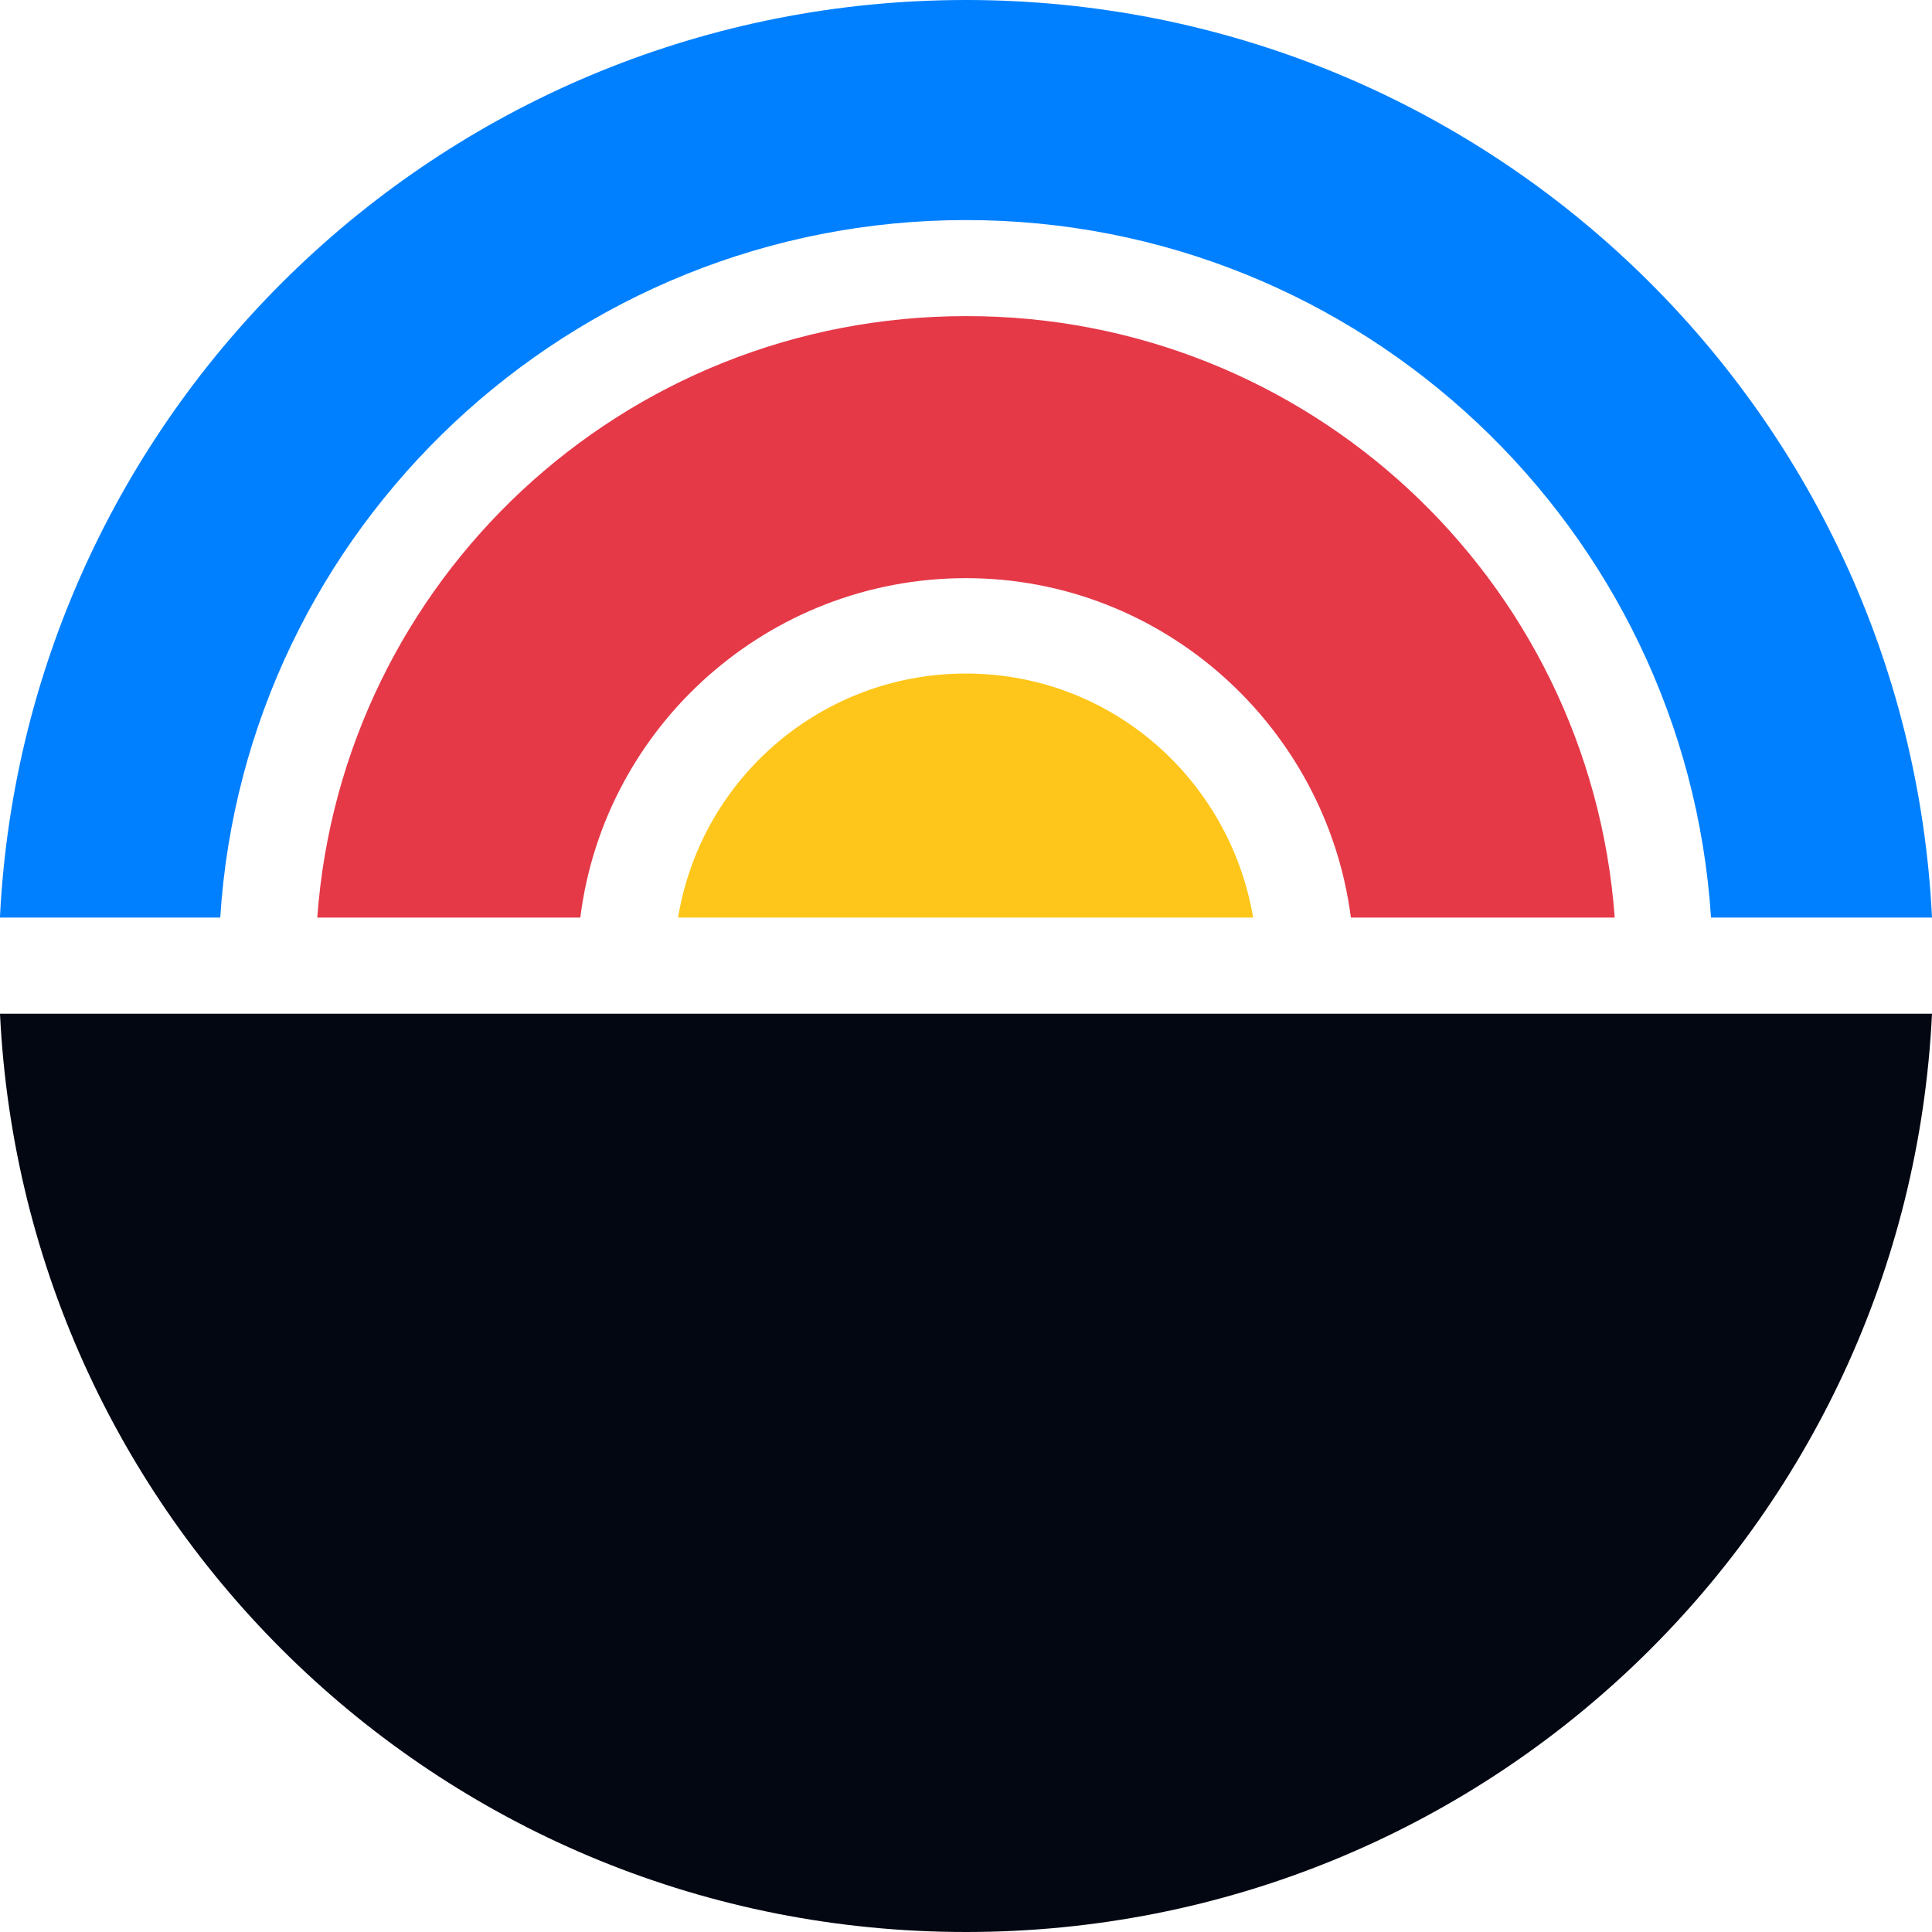
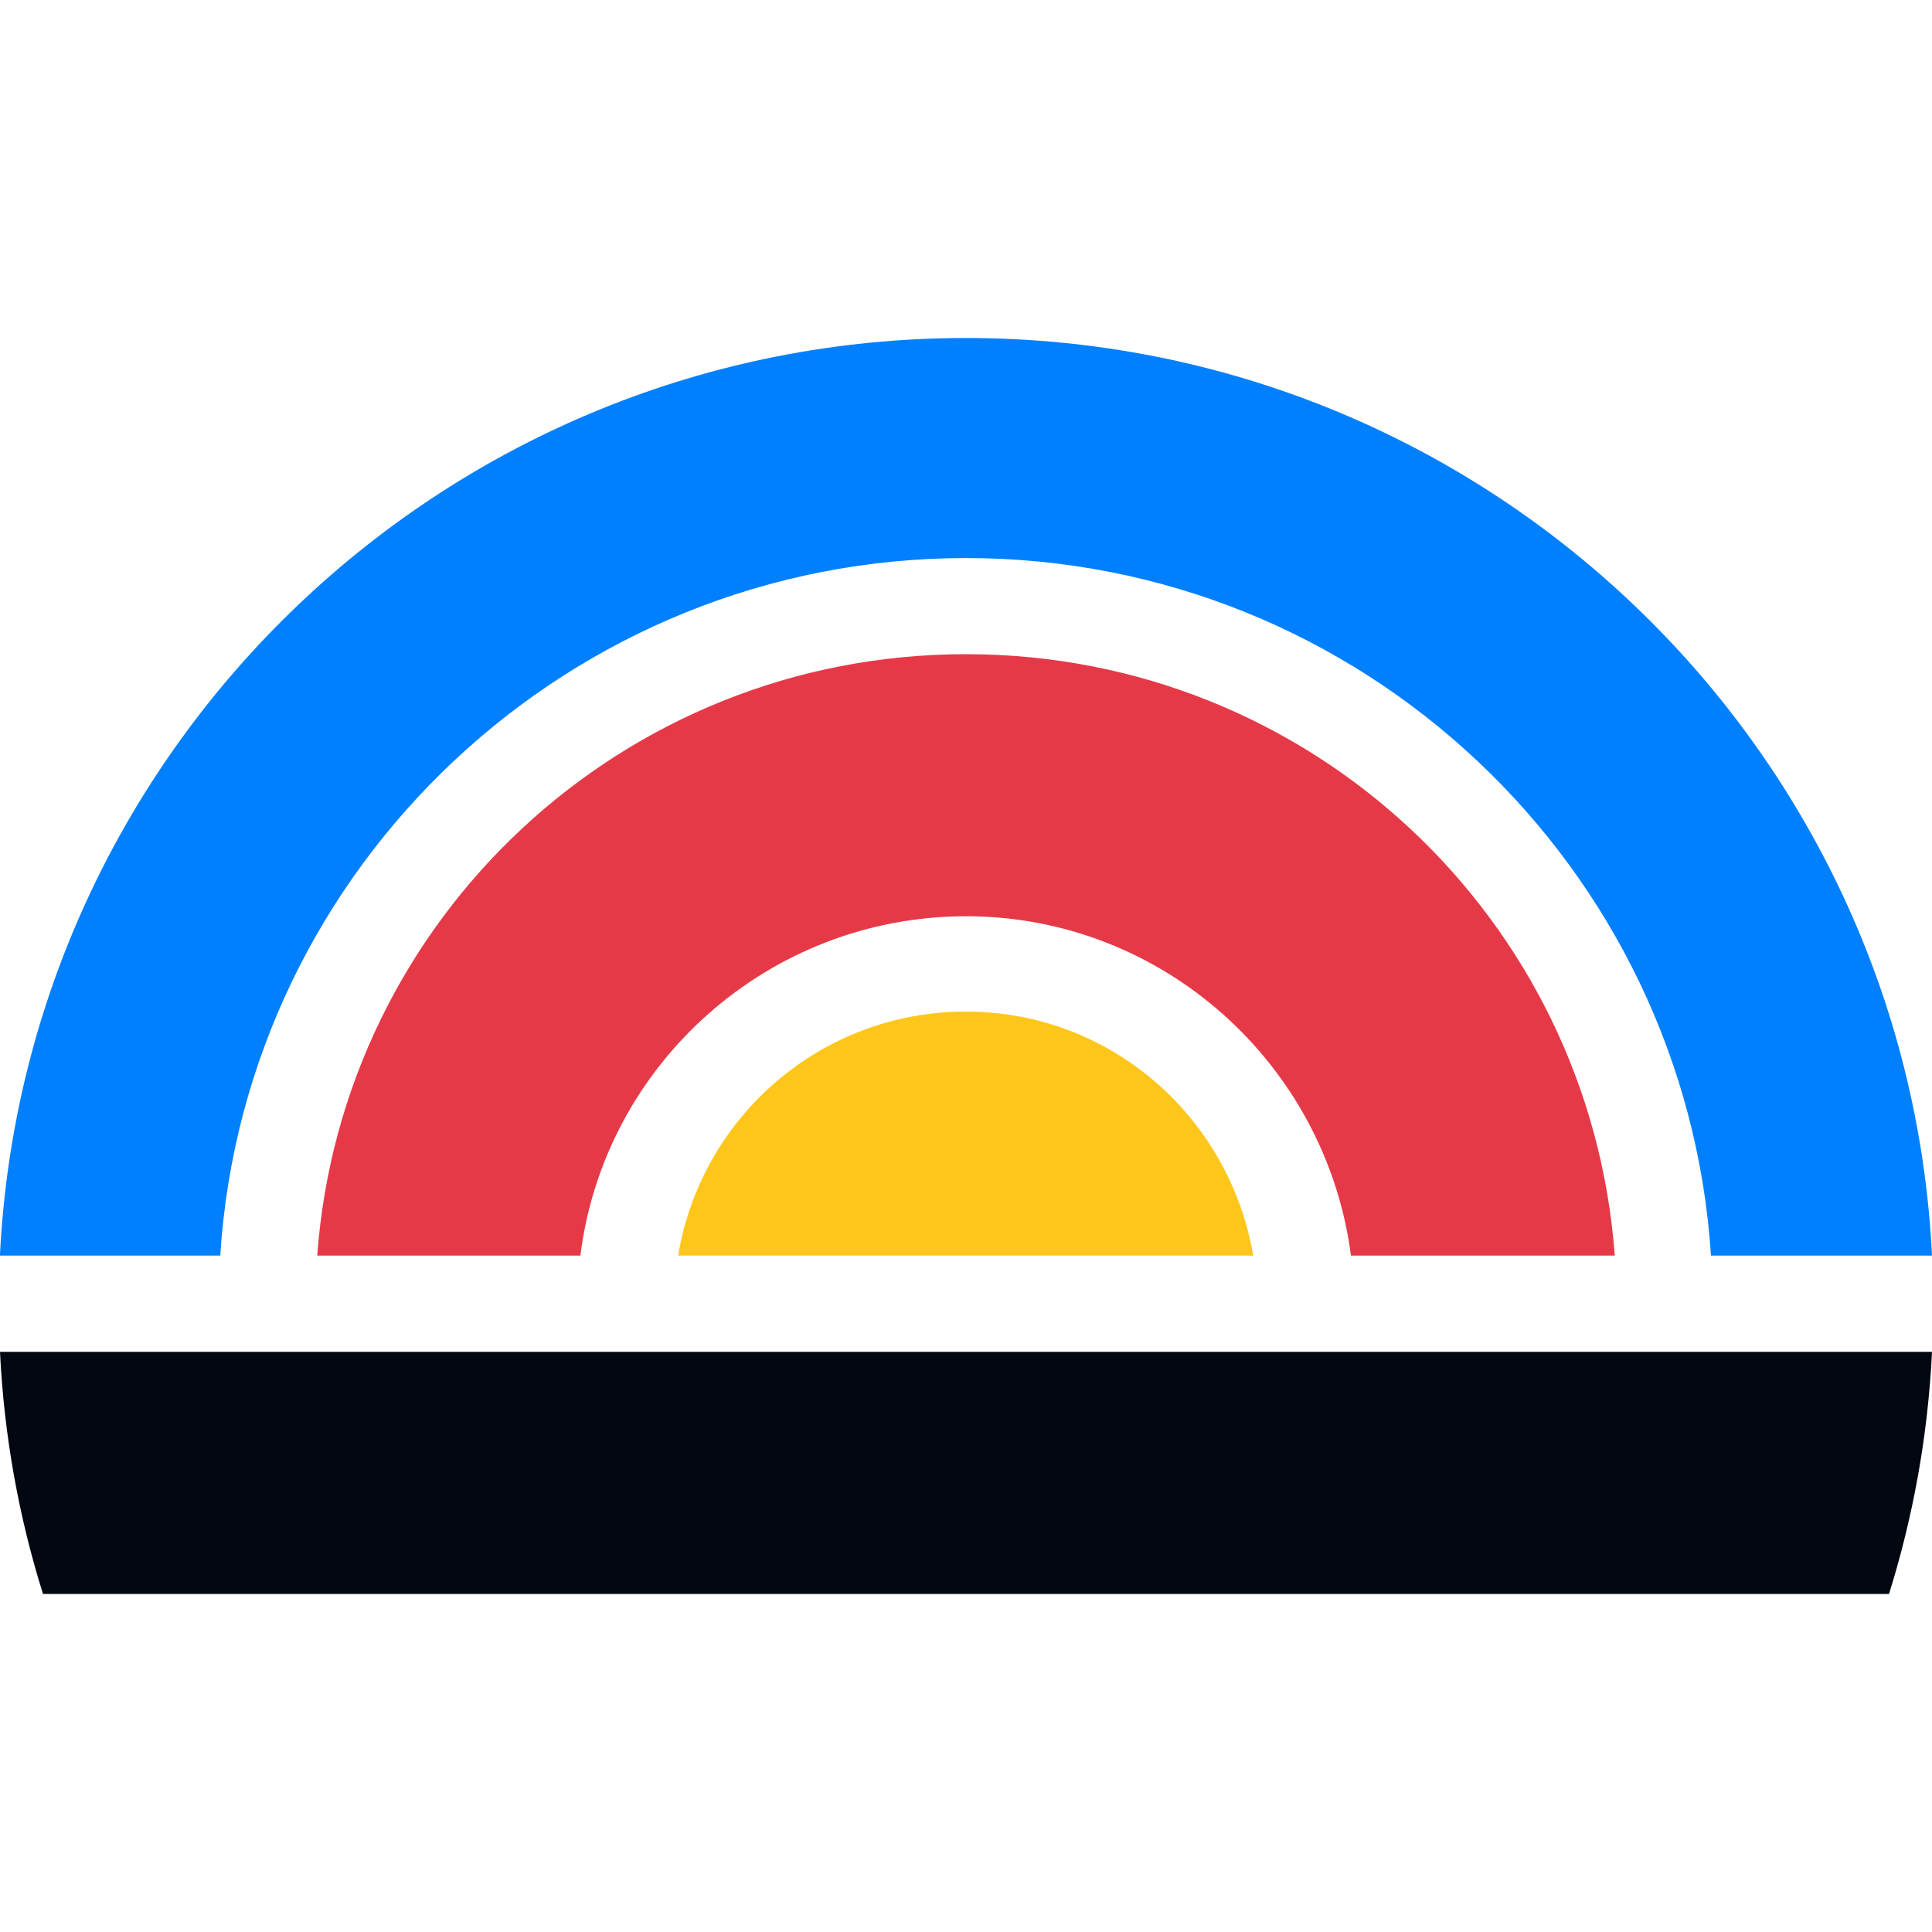
- <svg xmlns="http://www.w3.org/2000/svg" width="32" height="32" viewBox="0 0 32 32" fill="none">
-   <path fill="#0080FF" fill-rule="evenodd" d="M0 15.173v.025h3.648C4.056 8.752 9.442 3.645 16 3.645c6.55 0 11.92 5.106 12.34 11.553H32C31.584 6.728 24.584 0 16 0 7.424 0 .43 6.714 0 15.173Z" clip-rule="evenodd" />
-   <path fill="#030712" fill-rull="evenodd" d="M0 16.79C.41 25.28 7.412 32 16 32c8.59 0 15.59-6.72 16-15.21H0Z" clip-rule="evenodd" />
-   <path fill="#E53948" fill-rule="evenodd" d="M5.254 15.198h4.358c.395-3.17 3.114-5.622 6.388-5.622 3.265 0 5.966 2.463 6.375 5.622h4.37A10.754 10.754 0 0 0 16 5.236c-5.694 0-10.339 4.385-10.745 9.962Z" clip-rule="evenodd" />
-   <path fill="#FEC61A" fil-rule="evenodd" d="M11.231 15.198h9.525c-.39-2.293-2.358-4.042-4.756-4.042a4.83 4.83 0 0 0-4.769 4.042Z" clip-rule="evenodd" />
+ <svg xmlns="http://www.w3.org/2000/svg" width="20" height="20" viewBox="0 0 20 20" fill="none">
+   <path fillRule="evenodd" clipRule="evenodd" d="M5.92908e-05 12.982C-0 12.988 0 12.993 5.92915e-05 12.998L2.28 12.998C2.535 8.97 5.902 5.777 10 5.777C14.094 5.777 17.45 8.969 17.712 12.998L20 12.998C19.74 7.704 15.365 3.499 10 3.499C4.64 3.499 0.268 7.696 0 12.982L5.92908e-05 12.982Z" fill="#0080FF" />
+   <path d="M20 13.994C19.958 14.864 19.804 15.704 19.555 16.501L0.445 16.501C0.195 15.704 0.042 14.864 0 13.994L20 13.994Z" fill="#030712" />
+   <path fillRule="evenodd" clipRule="evenodd" d="M3.285 12.998L6.008 12.998C6.255 11.017 7.954 9.485 10.001 9.485C12.042 9.485 13.729 11.024 13.985 12.998L16.716 12.998C16.459 9.507 13.557 6.772 10 6.772C6.442 6.772 3.538 9.513 3.284 12.998L3.285 12.998Z" fill="#E63948" />
+   <path fillRule="evenodd" clipRule="evenodd" d="M7.02 12.998L12.973 12.998C12.729 11.565 11.499 10.472 10 10.472C8.496 10.472 7.258 11.564 7.02 12.998L7.02 12.998Z" fill="#FEC61A" />
</svg>
